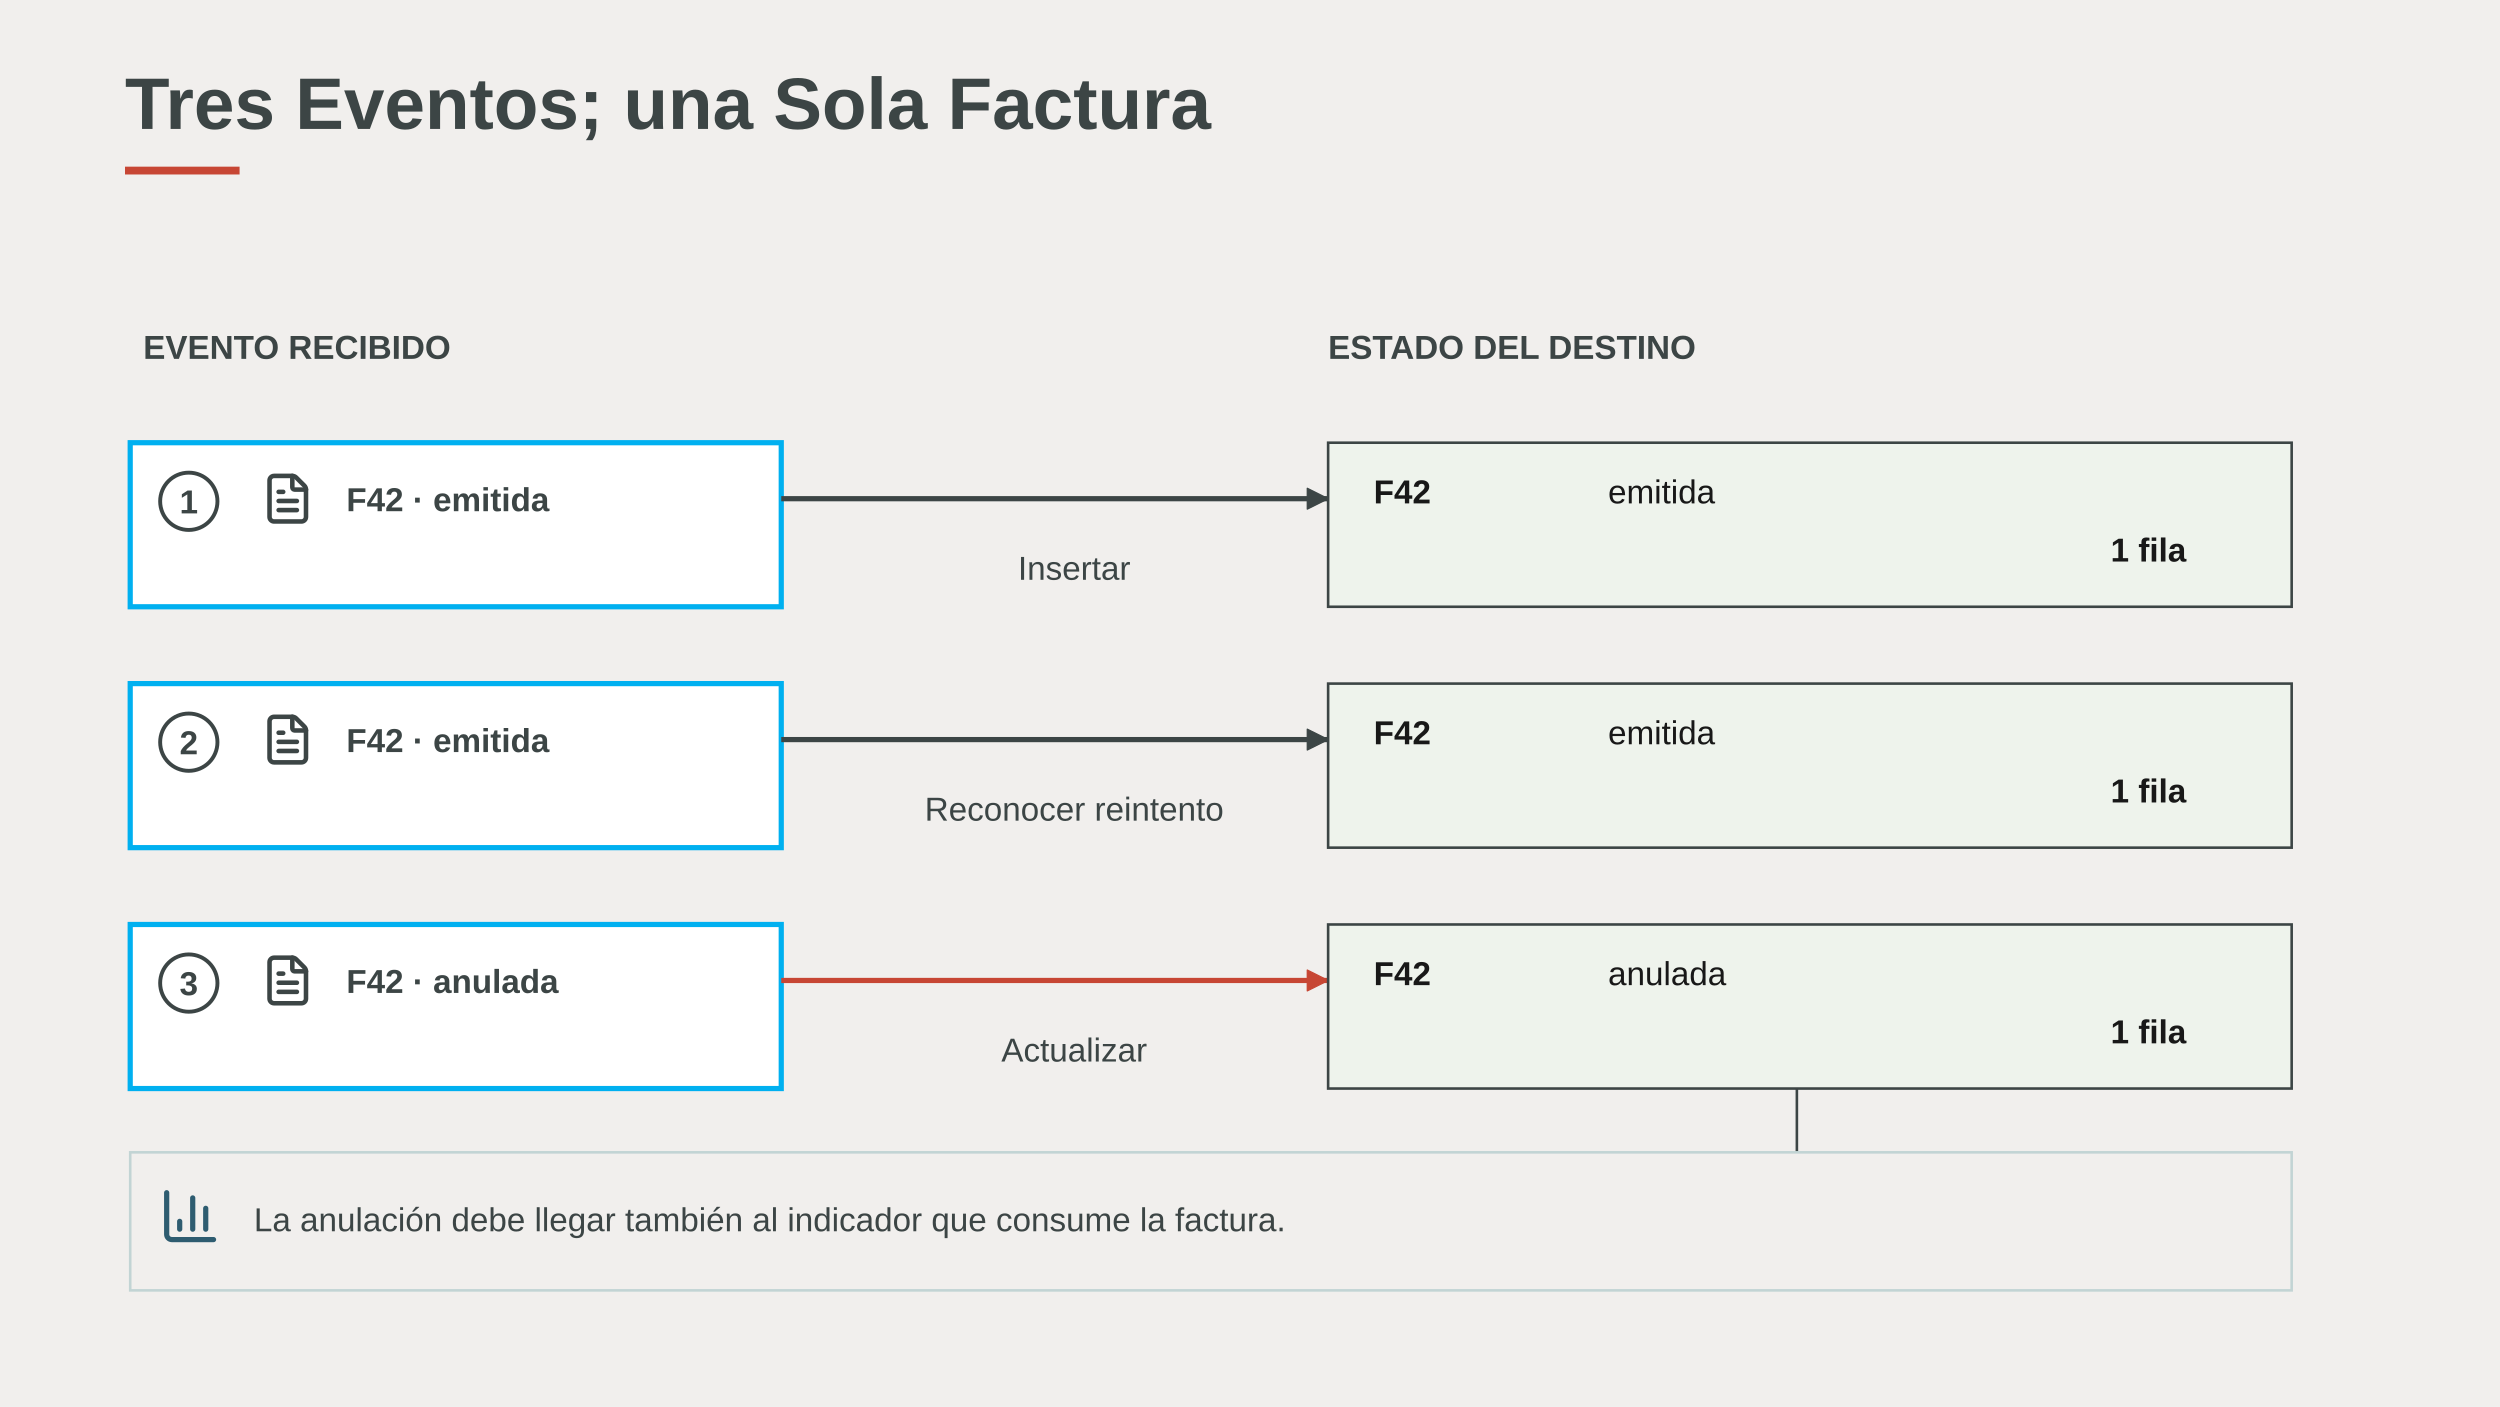
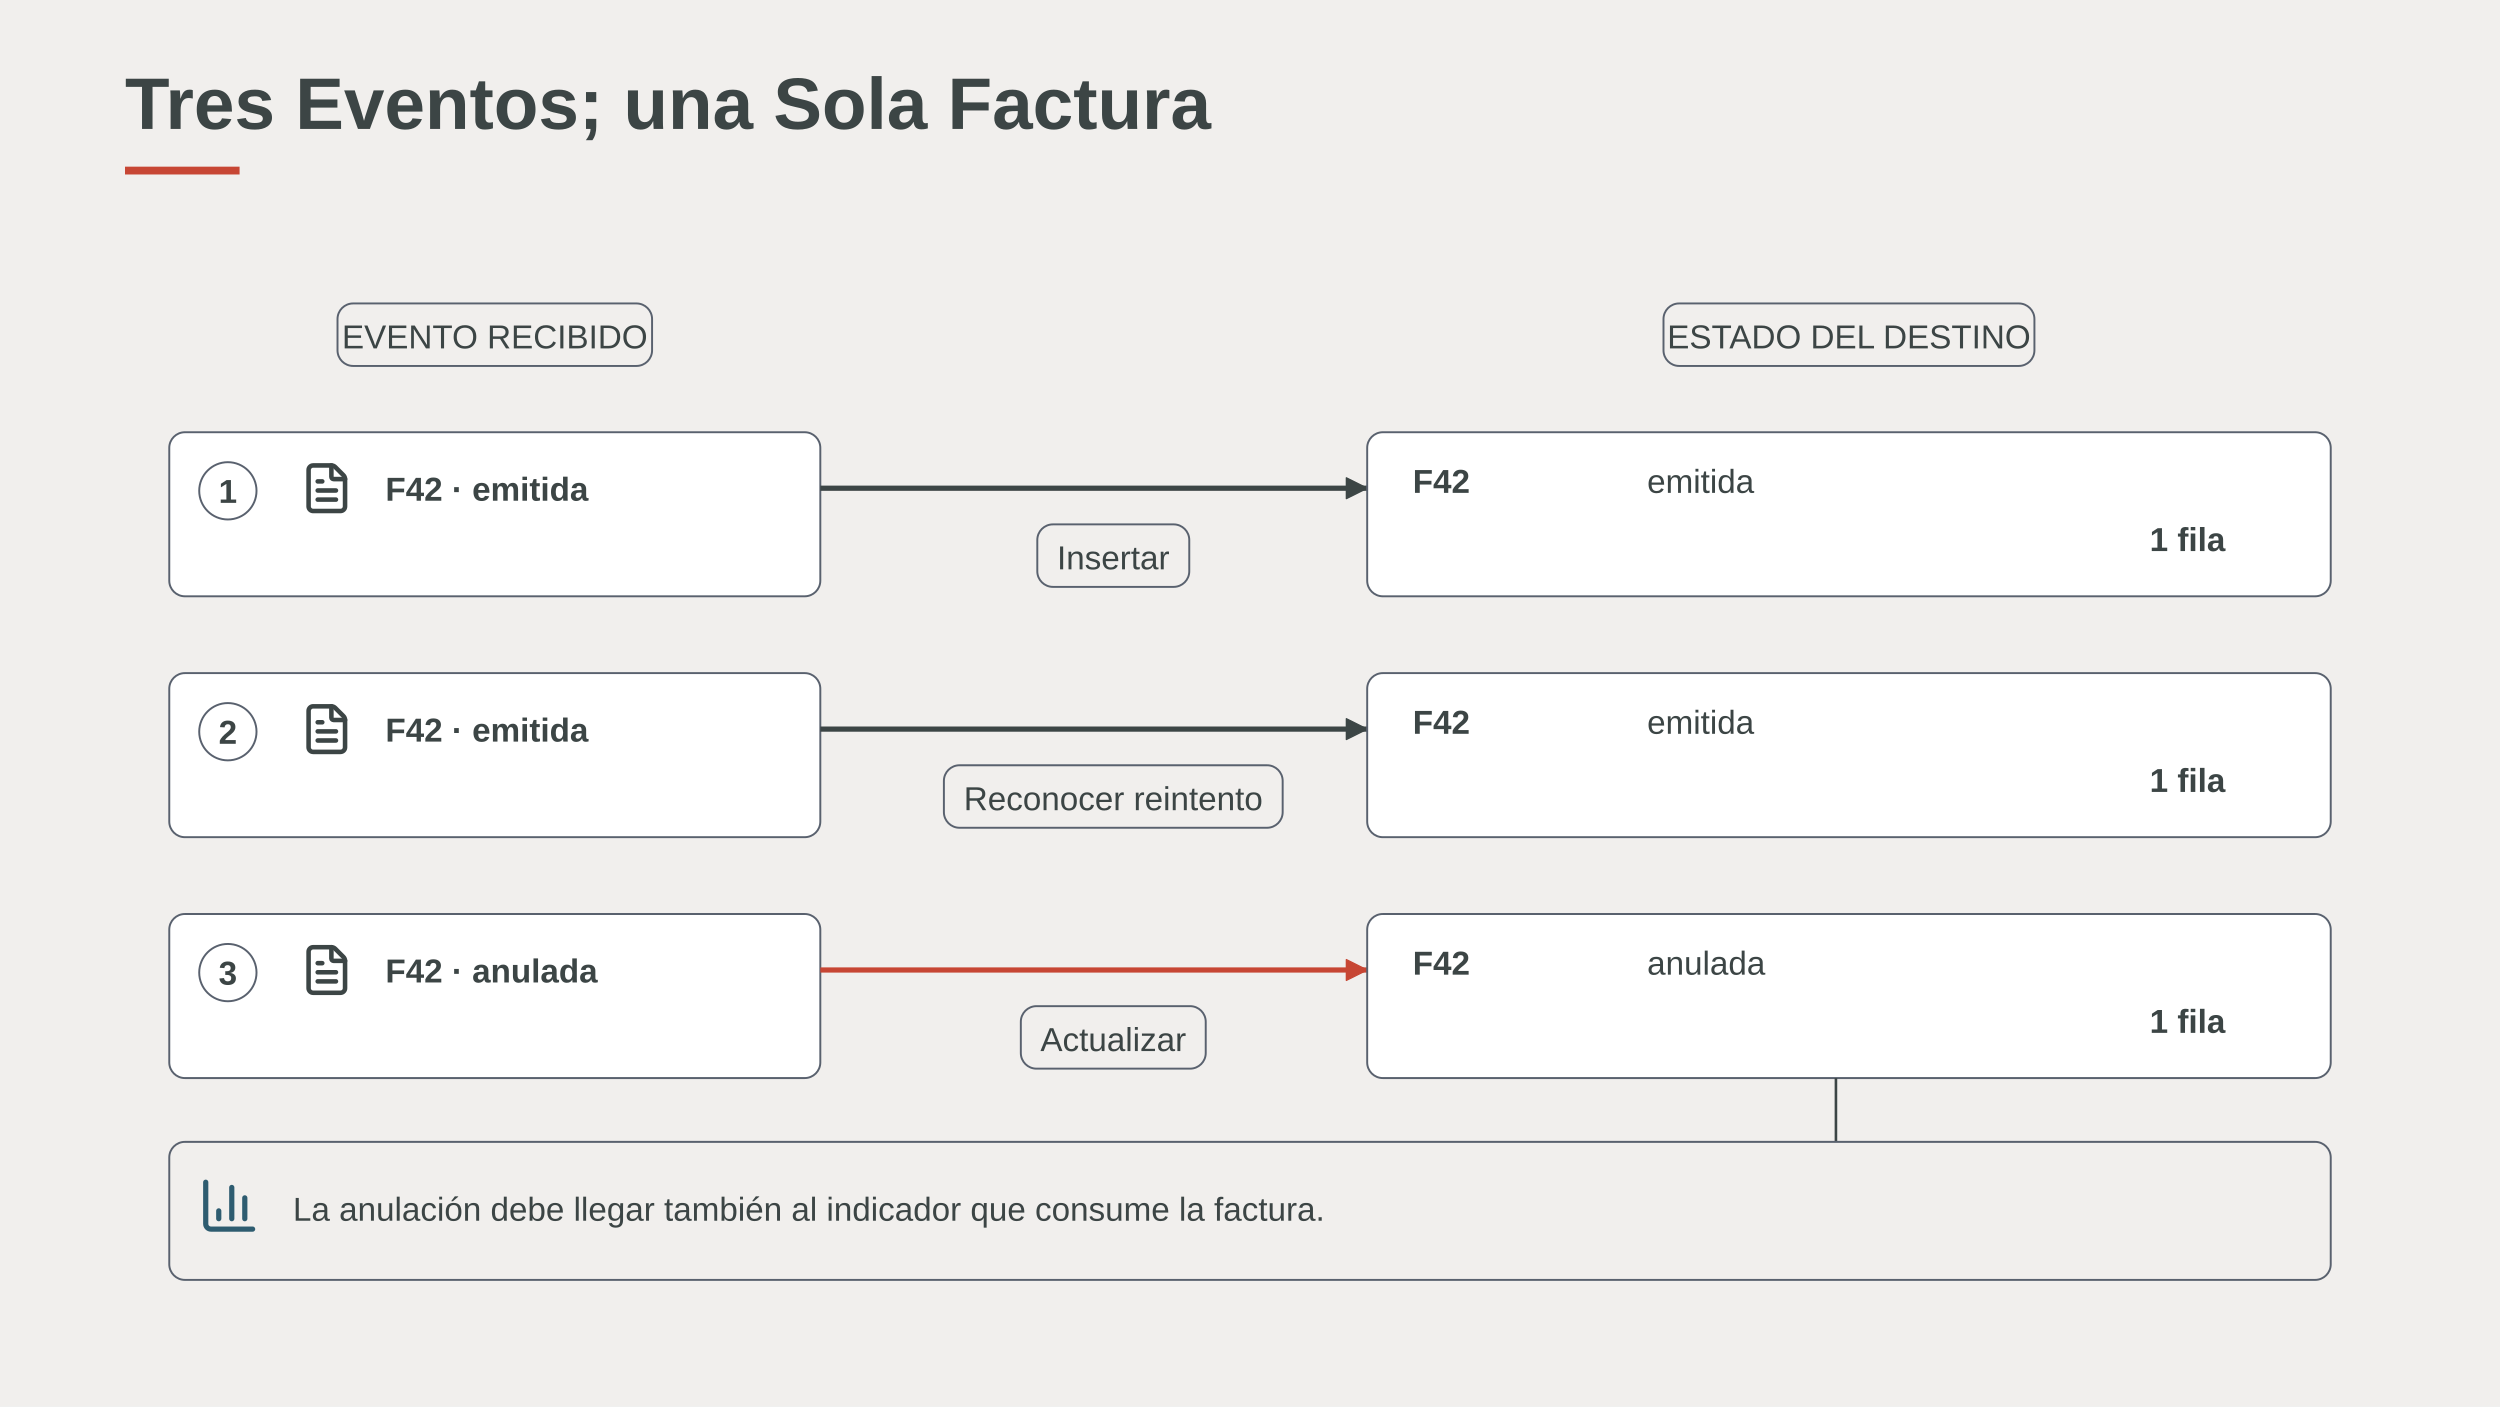
<svg xmlns="http://www.w3.org/2000/svg" viewBox="0 0 1920 1080" role="img" aria-labelledby="title description">
  <g font-family="Segoe UI, Arial, sans-serif">
    <rect x="0" y="0" width="1920" height="1080" rx="0" fill="#F1EFED" stroke="none" stroke-width="2" />
    <rect x="96" y="128" width="88" height="6" rx="0" fill="#C74634" stroke="none" stroke-width="2" />
    <text x="96" y="99" font-size="56" fill="#3C4545" font-weight="700" text-anchor="start">
      <tspan x="96" y="99">Tres Eventos; una Sola Factura</tspan>
    </text>
-     <text x="110" y="275.59" font-size="25.5" fill="#3C4545" font-weight="700" text-anchor="start">
-       <tspan x="110" y="275.59">EVENTO RECIBIDO</tspan>
-     </text>
-     <text x="1020" y="275.59" font-size="25.5" fill="#3C4545" font-weight="700" text-anchor="start">
-       <tspan x="1020" y="275.59">ESTADO DEL DESTINO</tspan>
-     </text>
-     <rect x="100" y="340" width="500" height="126" rx="0" fill="#FFFFFF" stroke="#00B0F0" stroke-width="4" />
-     <g data-svgrepo-icon="document" transform="translate(200 362) scale(1.75)" color="#3C4545" fill="none" stroke="currentColor" stroke-width="2" stroke-linecap="round" stroke-linejoin="round">
-       <path d="M6 22a2 2 0 0 1-2-2V4a2 2 0 0 1 2-2h8a2.4 2.4 0 0 1 1.704.706l3.588 3.588A2.4 2.4 0 0 1 20 8v12a2 2 0 0 1-2 2z" />
-       <path d="M14 2v5a1 1 0 0 0 1 1h5" />
-       <path d="M10 9H8" />
-       <path d="M16 13H8" />
-       <path d="M16 17H8" />
+     <g data-layout="module-artwork" data-reference="governance-architecture" transform="translate(30.000 -8.045)" data-center="960 608">
+       <rect x="229.209" y="241.09" width="241.583" height="48" rx="12" fill="#F1EFED" stroke="#59616E" stroke-width="1.5" data-layout="reference-tag" />
+       <text x="350.0" y="275.59" font-size="25.5" fill="#3C4545" font-weight="400" text-anchor="middle">
+         <tspan x="350.0" y="275.59">EVENTO RECIBIDO</tspan>
+       </text>
+       <rect x="1247.565" y="241.09" width="284.87" height="48" rx="12" fill="#F1EFED" stroke="#59616E" stroke-width="1.5" data-layout="reference-tag" />
+       <text x="1390.0" y="275.59" font-size="25.5" fill="#3C4545" font-weight="400" text-anchor="middle">
+         <tspan x="1390.0" y="275.59">ESTADO DEL DESTINO</tspan>
+       </text>
+       <rect x="100" y="340" width="500" height="126" rx="12" fill="#FFFFFF" stroke="#59616E" stroke-width="1.5" />
+       <g data-svgrepo-icon="document" transform="translate(200 362) scale(1.75)" color="#3C4545" fill="none" stroke="currentColor" stroke-width="2" stroke-linecap="round" stroke-linejoin="round">
+         <path d="M6 22a2 2 0 0 1-2-2V4a2 2 0 0 1 2-2h8a2.4 2.4 0 0 1 1.704.706l3.588 3.588A2.4 2.4 0 0 1 20 8v12a2 2 0 0 1-2 2z" />
+         <path d="M14 2v5a1 1 0 0 0 1 1h5" />
+         <path d="M10 9H8" />
+         <path d="M16 13H8" />
+         <path d="M16 17H8" />
+       </g>
+       <circle cx="145" cy="385" r="22" fill="#FFFFFF" stroke="#59616E" stroke-width="1.5" />
+       <text x="145" y="394.27" font-size="25.5" fill="#3C4545" font-weight="700" text-anchor="middle">
+         <tspan x="145" y="394.27">1</tspan>
+       </text>
+       <text x="266" y="392.59" font-size="25.5" fill="#3C4545" font-weight="700" text-anchor="start">
+         <tspan x="266" y="392.59">F42 · emitida</tspan>
+       </text>
+       <line x1="600" y1="383" x2="1020" y2="383" stroke="#3C4545" stroke-width="4" />
+       <path d="M1020 383 L1004 391 L1004 375 Z" fill="#3C4545" stroke="#3C4545" stroke-width="1" stroke-linejoin="round" />
+       <rect x="766.645" y="410.77" width="116.711" height="48" rx="12" fill="#F1EFED" stroke="#59616E" stroke-width="1.5" data-layout="reference-tag" />
+       <text x="825.0" y="445.27" font-size="25.5" fill="#3C4545" font-weight="400" text-anchor="middle">
+         <tspan x="825.0" y="445.27">Insertar</tspan>
+       </text>
+       <rect x="1020" y="340" width="740" height="126" rx="12" fill="#FFFFFF" stroke="#59616E" stroke-width="1.5" />
+       <text x="1055" y="386.59" font-size="25.5" fill="#3C4545" font-weight="700" text-anchor="start">
+         <tspan x="1055" y="386.59">F42</tspan>
+       </text>
+       <text x="1235" y="386.59" font-size="25.5" fill="#3C4545" font-weight="400" text-anchor="start">
+         <tspan x="1235" y="386.59">emitida</tspan>
+       </text>
+       <text x="1650" y="431.27" font-size="25.5" fill="#3C4545" font-weight="700" text-anchor="middle">
+         <tspan x="1650" y="431.27">1 fila</tspan>
+       </text>
+       <rect x="100" y="525" width="500" height="126" rx="12" fill="#FFFFFF" stroke="#59616E" stroke-width="1.5" />
+       <g data-svgrepo-icon="document" transform="translate(200 547) scale(1.75)" color="#3C4545" fill="none" stroke="currentColor" stroke-width="2" stroke-linecap="round" stroke-linejoin="round">
+         <path d="M6 22a2 2 0 0 1-2-2V4a2 2 0 0 1 2-2h8a2.4 2.4 0 0 1 1.704.706l3.588 3.588A2.4 2.4 0 0 1 20 8v12a2 2 0 0 1-2 2z" />
+         <path d="M14 2v5a1 1 0 0 0 1 1h5" />
+         <path d="M10 9H8" />
+         <path d="M16 13H8" />
+         <path d="M16 17H8" />
+       </g>
+       <circle cx="145" cy="570" r="22" fill="#FFFFFF" stroke="#59616E" stroke-width="1.5" />
+       <text x="145" y="579.27" font-size="25.5" fill="#3C4545" font-weight="700" text-anchor="middle">
+         <tspan x="145" y="579.27">2</tspan>
+       </text>
+       <text x="266" y="577.59" font-size="25.5" fill="#3C4545" font-weight="700" text-anchor="start">
+         <tspan x="266" y="577.59">F42 · emitida</tspan>
+       </text>
+       <line x1="600" y1="568" x2="1020" y2="568" stroke="#3C4545" stroke-width="4" />
+       <path d="M1020 568 L1004 576 L1004 560 Z" fill="#3C4545" stroke="#3C4545" stroke-width="1" stroke-linejoin="round" />
+       <rect x="694.911" y="595.77" width="260.178" height="48" rx="12" fill="#F1EFED" stroke="#59616E" stroke-width="1.5" data-layout="reference-tag" />
+       <text x="825.0" y="630.27" font-size="25.5" fill="#3C4545" font-weight="400" text-anchor="middle">
+         <tspan x="825.0" y="630.27">Reconocer reintento</tspan>
+       </text>
+       <rect x="1020" y="525" width="740" height="126" rx="12" fill="#FFFFFF" stroke="#59616E" stroke-width="1.5" />
+       <text x="1055" y="571.59" font-size="25.5" fill="#3C4545" font-weight="700" text-anchor="start">
+         <tspan x="1055" y="571.59">F42</tspan>
+       </text>
+       <text x="1235" y="571.59" font-size="25.5" fill="#3C4545" font-weight="400" text-anchor="start">
+         <tspan x="1235" y="571.59">emitida</tspan>
+       </text>
+       <text x="1650" y="616.27" font-size="25.5" fill="#3C4545" font-weight="700" text-anchor="middle">
+         <tspan x="1650" y="616.27">1 fila</tspan>
+       </text>
+       <rect x="100" y="710" width="500" height="126" rx="12" fill="#FFFFFF" stroke="#59616E" stroke-width="1.5" />
+       <g data-svgrepo-icon="document" transform="translate(200 732) scale(1.75)" color="#3C4545" fill="none" stroke="currentColor" stroke-width="2" stroke-linecap="round" stroke-linejoin="round">
+         <path d="M6 22a2 2 0 0 1-2-2V4a2 2 0 0 1 2-2h8a2.4 2.4 0 0 1 1.704.706l3.588 3.588A2.4 2.4 0 0 1 20 8v12a2 2 0 0 1-2 2z" />
+         <path d="M14 2v5a1 1 0 0 0 1 1h5" />
+         <path d="M10 9H8" />
+         <path d="M16 13H8" />
+         <path d="M16 17H8" />
+       </g>
+       <circle cx="145" cy="755" r="22" fill="#FFFFFF" stroke="#59616E" stroke-width="1.5" />
+       <text x="145" y="764.27" font-size="25.5" fill="#3C4545" font-weight="700" text-anchor="middle">
+         <tspan x="145" y="764.27">3</tspan>
+       </text>
+       <text x="266" y="762.59" font-size="25.5" fill="#3C4545" font-weight="700" text-anchor="start">
+         <tspan x="266" y="762.59">F42 · anulada</tspan>
+       </text>
+       <line x1="600" y1="753" x2="1020" y2="753" stroke="#C74634" stroke-width="4" />
+       <path d="M1020 753 L1004 761 L1004 745 Z" fill="#C74634" stroke="#C74634" stroke-width="1" stroke-linejoin="round" />
+       <rect x="754.0" y="780.77" width="142.0" height="48" rx="12" fill="#F1EFED" stroke="#59616E" stroke-width="1.5" data-layout="reference-tag" />
+       <text x="825.0" y="815.27" font-size="25.5" fill="#3C4545" font-weight="400" text-anchor="middle">
+         <tspan x="825.0" y="815.27">Actualizar</tspan>
+       </text>
+       <rect x="1020" y="710" width="740" height="126" rx="12" fill="#FFFFFF" stroke="#59616E" stroke-width="1.5" />
+       <text x="1055" y="756.59" font-size="25.5" fill="#3C4545" font-weight="700" text-anchor="start">
+         <tspan x="1055" y="756.59">F42</tspan>
+       </text>
+       <text x="1235" y="756.59" font-size="25.5" fill="#3C4545" font-weight="400" text-anchor="start">
+         <tspan x="1235" y="756.59">anulada</tspan>
+       </text>
+       <text x="1650" y="801.27" font-size="25.5" fill="#3C4545" font-weight="700" text-anchor="middle">
+         <tspan x="1650" y="801.27">1 fila</tspan>
+       </text>
+       <line x1="1380" y1="836" x2="1380" y2="885" stroke="#3C4545" stroke-width="2" />
+       <rect x="100" y="885" width="1660" height="106" rx="12" fill="#F1EFED" stroke="#59616E" stroke-width="1.5" />
+       <g data-svgrepo-icon="chart" transform="translate(122 910) scale(2)" color="#2E5C70" fill="none" stroke="currentColor" stroke-width="2" stroke-linecap="round" stroke-linejoin="round">
+         <path d="M3 3v16a2 2 0 0 0 2 2h16" />
+         <path d="M18 17V9" />
+         <path d="M13 17V5" />
+         <path d="M8 17v-3" />
+       </g>
+       <text x="195" y="945.59" font-size="25.5" fill="#3C4545" font-weight="400" text-anchor="start">
+         <tspan x="195" y="945.59">La anulación debe llegar también al indicador que consume la factura.</tspan>
+       </text>
    </g>
-     <circle cx="145" cy="385" r="22" fill="#FFFFFF" stroke="#3C4545" stroke-width="3" />
-     <text x="145" y="394.27" font-size="25.5" fill="#3C4545" font-weight="700" text-anchor="middle">
-       <tspan x="145" y="394.27">1</tspan>
-     </text>
-     <text x="266" y="392.59" font-size="25.5" fill="#3C4545" font-weight="700" text-anchor="start">
-       <tspan x="266" y="392.59">F42 · emitida</tspan>
-     </text>
-     <line x1="600" y1="383" x2="1020" y2="383" stroke="#3C4545" stroke-width="4" />
-     <path d="M1020 383 L1004 391 L1004 375 Z" fill="#3C4545" stroke="#3C4545" stroke-width="1" stroke-linejoin="round" />
-     <text x="825" y="445.27" font-size="25.5" fill="#3C4545" font-weight="400" text-anchor="middle">
-       <tspan x="825" y="445.27">Insertar</tspan>
-     </text>
-     <rect x="1020" y="340" width="740" height="126" rx="0" fill="#EEF3EC" stroke="#3C4545" stroke-width="2" />
-     <text x="1055" y="386.59" font-size="25.5" fill="#181818" font-weight="700" text-anchor="start">
-       <tspan x="1055" y="386.59">F42</tspan>
-     </text>
-     <text x="1235" y="386.59" font-size="25.5" fill="#181818" font-weight="400" text-anchor="start">
-       <tspan x="1235" y="386.59">emitida</tspan>
-     </text>
-     <text x="1650" y="431.27" font-size="25.5" fill="#181818" font-weight="700" text-anchor="middle">
-       <tspan x="1650" y="431.27">1 fila</tspan>
-     </text>
-     <rect x="100" y="525" width="500" height="126" rx="0" fill="#FFFFFF" stroke="#00B0F0" stroke-width="4" />
-     <g data-svgrepo-icon="document" transform="translate(200 547) scale(1.75)" color="#3C4545" fill="none" stroke="currentColor" stroke-width="2" stroke-linecap="round" stroke-linejoin="round">
-       <path d="M6 22a2 2 0 0 1-2-2V4a2 2 0 0 1 2-2h8a2.4 2.4 0 0 1 1.704.706l3.588 3.588A2.4 2.4 0 0 1 20 8v12a2 2 0 0 1-2 2z" />
-       <path d="M14 2v5a1 1 0 0 0 1 1h5" />
-       <path d="M10 9H8" />
-       <path d="M16 13H8" />
-       <path d="M16 17H8" />
-     </g>
-     <circle cx="145" cy="570" r="22" fill="#FFFFFF" stroke="#3C4545" stroke-width="3" />
-     <text x="145" y="579.27" font-size="25.5" fill="#3C4545" font-weight="700" text-anchor="middle">
-       <tspan x="145" y="579.27">2</tspan>
-     </text>
-     <text x="266" y="577.59" font-size="25.5" fill="#3C4545" font-weight="700" text-anchor="start">
-       <tspan x="266" y="577.59">F42 · emitida</tspan>
-     </text>
-     <line x1="600" y1="568" x2="1020" y2="568" stroke="#3C4545" stroke-width="4" />
-     <path d="M1020 568 L1004 576 L1004 560 Z" fill="#3C4545" stroke="#3C4545" stroke-width="1" stroke-linejoin="round" />
-     <text x="825" y="630.27" font-size="25.5" fill="#3C4545" font-weight="400" text-anchor="middle">
-       <tspan x="825" y="630.27">Reconocer reintento</tspan>
-     </text>
-     <rect x="1020" y="525" width="740" height="126" rx="0" fill="#EEF3EC" stroke="#3C4545" stroke-width="2" />
-     <text x="1055" y="571.59" font-size="25.5" fill="#181818" font-weight="700" text-anchor="start">
-       <tspan x="1055" y="571.59">F42</tspan>
-     </text>
-     <text x="1235" y="571.59" font-size="25.5" fill="#181818" font-weight="400" text-anchor="start">
-       <tspan x="1235" y="571.59">emitida</tspan>
-     </text>
-     <text x="1650" y="616.27" font-size="25.5" fill="#181818" font-weight="700" text-anchor="middle">
-       <tspan x="1650" y="616.27">1 fila</tspan>
-     </text>
-     <rect x="100" y="710" width="500" height="126" rx="0" fill="#FFFFFF" stroke="#00B0F0" stroke-width="4" />
-     <g data-svgrepo-icon="document" transform="translate(200 732) scale(1.75)" color="#3C4545" fill="none" stroke="currentColor" stroke-width="2" stroke-linecap="round" stroke-linejoin="round">
-       <path d="M6 22a2 2 0 0 1-2-2V4a2 2 0 0 1 2-2h8a2.4 2.4 0 0 1 1.704.706l3.588 3.588A2.4 2.4 0 0 1 20 8v12a2 2 0 0 1-2 2z" />
-       <path d="M14 2v5a1 1 0 0 0 1 1h5" />
-       <path d="M10 9H8" />
-       <path d="M16 13H8" />
-       <path d="M16 17H8" />
-     </g>
-     <circle cx="145" cy="755" r="22" fill="#FFFFFF" stroke="#3C4545" stroke-width="3" />
-     <text x="145" y="764.27" font-size="25.5" fill="#3C4545" font-weight="700" text-anchor="middle">
-       <tspan x="145" y="764.27">3</tspan>
-     </text>
-     <text x="266" y="762.59" font-size="25.5" fill="#3C4545" font-weight="700" text-anchor="start">
-       <tspan x="266" y="762.59">F42 · anulada</tspan>
-     </text>
-     <line x1="600" y1="753" x2="1020" y2="753" stroke="#C74634" stroke-width="4" />
-     <path d="M1020 753 L1004 761 L1004 745 Z" fill="#C74634" stroke="#C74634" stroke-width="1" stroke-linejoin="round" />
-     <text x="825" y="815.27" font-size="25.5" fill="#3C4545" font-weight="400" text-anchor="middle">
-       <tspan x="825" y="815.27">Actualizar</tspan>
-     </text>
-     <rect x="1020" y="710" width="740" height="126" rx="0" fill="#EEF3EC" stroke="#3C4545" stroke-width="2" />
-     <text x="1055" y="756.59" font-size="25.5" fill="#181818" font-weight="700" text-anchor="start">
-       <tspan x="1055" y="756.59">F42</tspan>
-     </text>
-     <text x="1235" y="756.59" font-size="25.5" fill="#181818" font-weight="400" text-anchor="start">
-       <tspan x="1235" y="756.59">anulada</tspan>
-     </text>
-     <text x="1650" y="801.27" font-size="25.5" fill="#181818" font-weight="700" text-anchor="middle">
-       <tspan x="1650" y="801.27">1 fila</tspan>
-     </text>
-     <line x1="1380" y1="836" x2="1380" y2="885" stroke="#3C4545" stroke-width="2" />
-     <rect x="100" y="885" width="1660" height="106" rx="0" fill="#F1EFED" stroke="#C2D4D4" stroke-width="2" />
-     <g data-svgrepo-icon="chart" transform="translate(122 910) scale(2)" color="#2E5C70" fill="none" stroke="currentColor" stroke-width="2" stroke-linecap="round" stroke-linejoin="round">
-       <path d="M3 3v16a2 2 0 0 0 2 2h16" />
-       <path d="M18 17V9" />
-       <path d="M13 17V5" />
-       <path d="M8 17v-3" />
-     </g>
-     <text x="195" y="945.59" font-size="25.5" fill="#3C4545" font-weight="400" text-anchor="start">
-       <tspan x="195" y="945.59">La anulación debe llegar también al indicador que consume la factura.</tspan>
-     </text>
  </g>
</svg>
